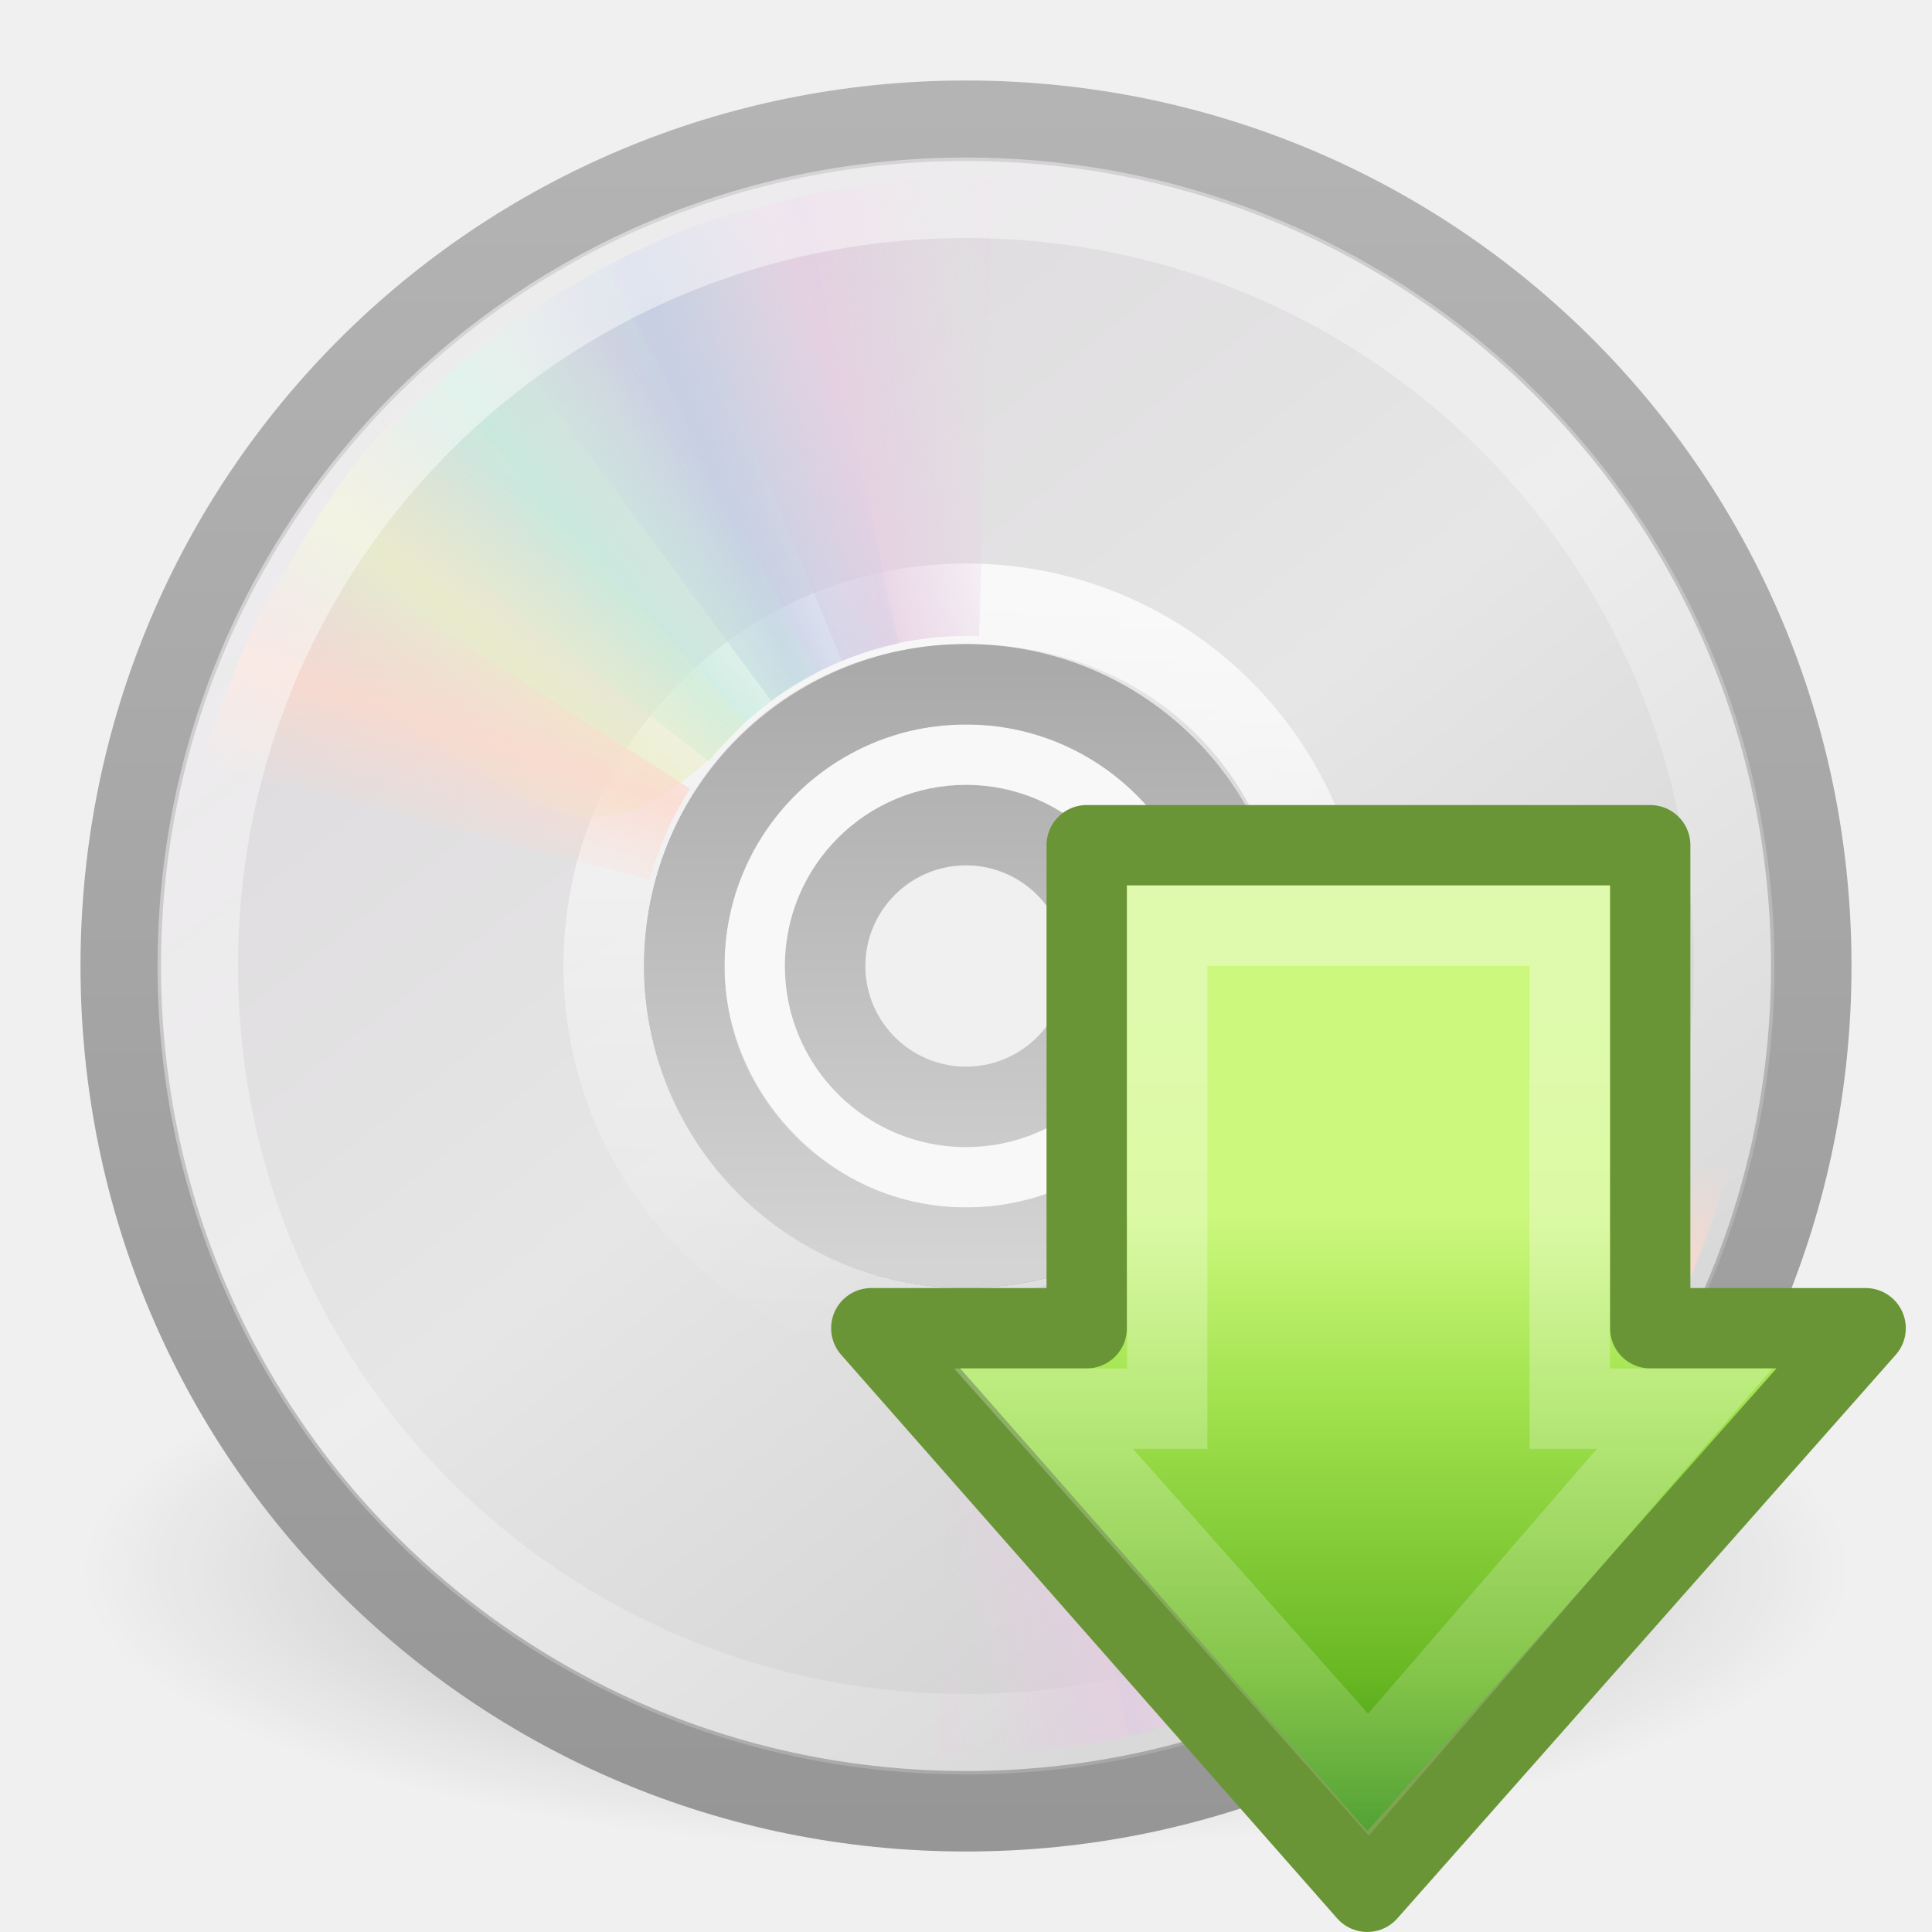
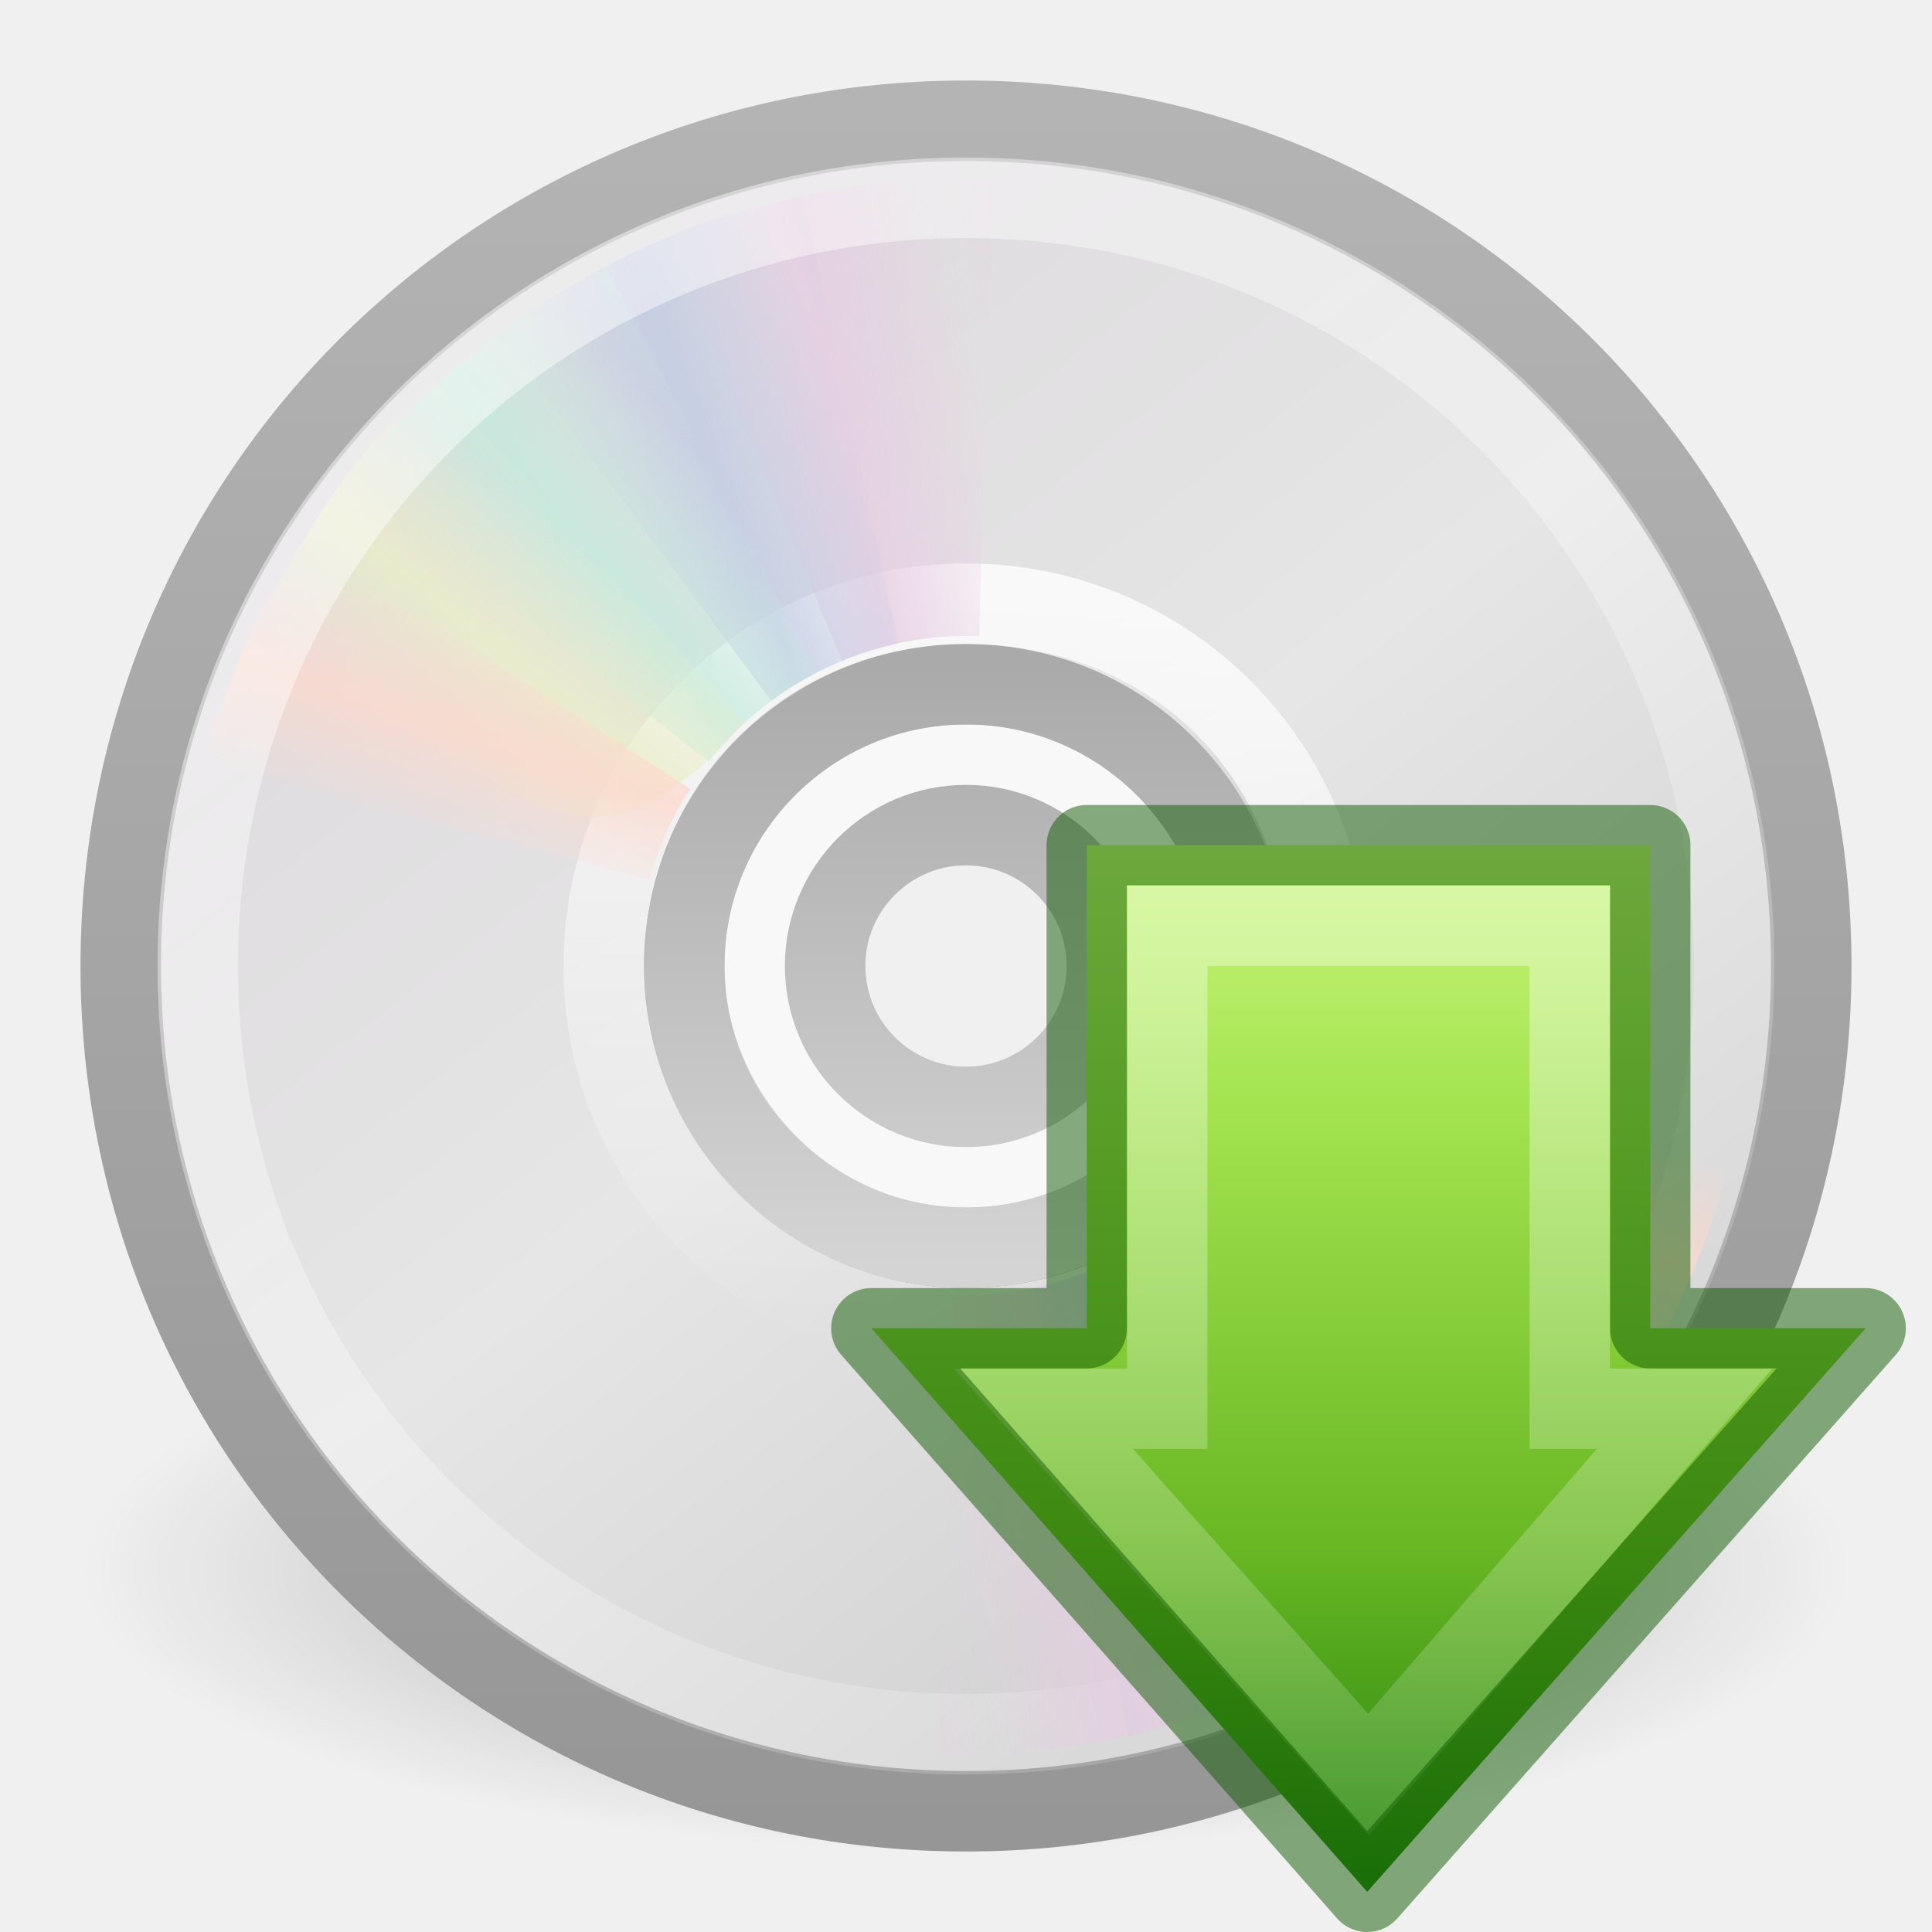
<svg xmlns="http://www.w3.org/2000/svg" xmlns:xlink="http://www.w3.org/1999/xlink" version="1.0" width="24" height="24" id="svg2890">
  <defs id="defs2892">
    <linearGradient id="linearGradient4222">
      <stop id="stop4224" style="stop-color:#ffffff;stop-opacity:1" offset="0" />
      <stop id="stop4226" style="stop-color:#ffffff;stop-opacity:0" offset="1" />
    </linearGradient>
-     <linearGradient x1="13.472" y1="25.411" x2="57.726" y2="25.411" id="linearGradient3134" xlink:href="#linearGradient4222" gradientUnits="userSpaceOnUse" gradientTransform="matrix(0,0.3704967,-0.3617496,0,-4.130239,3.384404)" />
+     <linearGradient x1="13.472" y1="25.411" x2="57.726" y2="25.411" id="linearGradient3134" xlink:href="#linearGradient4222" gradientUnits="userSpaceOnUse" gradientTransform="matrix(0,0.3704967,-0.3617496,0,26.50831,7.667946)" />
    <linearGradient id="linearGradient2264">
      <stop id="stop3244-gr" style="stop-color:#cdf87e;stop-opacity:1" offset="0" />
      <stop id="stop3246-gr" style="stop-color:#a2e34f;stop-opacity:1" offset="0.262" />
      <stop id="stop3248-gr" style="stop-color:#68b723;stop-opacity:1" offset="0.661" />
      <stop id="stop3250-gr" style="stop-color:#1d7e0d;stop-opacity:1" offset="1" />
    </linearGradient>
-     <linearGradient x1="28.315" y1="20.71" x2="0.816" y2="20.71" id="linearGradient3132" xlink:href="#linearGradient2264" gradientUnits="userSpaceOnUse" gradientTransform="matrix(0,-0.319447,-0.313352,0,-6.152273,19.80233)" />
+     <linearGradient x1="43.277" y1="20.71" x2="0.816" y2="20.71" id="linearGradient3132" xlink:href="#linearGradient2264" gradientUnits="userSpaceOnUse" gradientTransform="matrix(0,-0.319447,-0.313352,0,24.48628,24.08587)" />
    <linearGradient id="linearGradient23419">
      <stop id="stop23421" style="stop-color:#000000;stop-opacity:1" offset="0" />
      <stop id="stop23423" style="stop-color:#000000;stop-opacity:0" offset="1" />
    </linearGradient>
    <radialGradient cx="23.335" cy="41.636" r="22.627" fx="23.335" fy="41.636" id="radialGradient2888" xlink:href="#linearGradient23419" gradientUnits="userSpaceOnUse" gradientTransform="matrix(0.4861359,0,0,0.1546652,0.6562496,13.06035)" />
    <linearGradient id="linearGradient3772">
      <stop id="stop3774" style="stop-color:#b4b4b4;stop-opacity:1" offset="0" />
      <stop id="stop3776" style="stop-color:#969696;stop-opacity:1" offset="1" />
    </linearGradient>
    <linearGradient x1="-21.916" y1="3" x2="-21.916" y2="45.033" id="linearGradient2885" xlink:href="#linearGradient3772" gradientUnits="userSpaceOnUse" gradientTransform="matrix(0.5121951,0,0,0.5121951,25.45284,-0.2926833)" />
    <linearGradient x1="12.274" y1="32.416" x2="35.391" y2="14.203" id="linearGradient3263" gradientUnits="userSpaceOnUse">
      <stop id="stop3265" style="stop-color:#dedbde;stop-opacity:1" offset="0" />
      <stop id="stop3267" style="stop-color:#e6e6e6;stop-opacity:1" offset="0.5" />
      <stop id="stop3269" style="stop-color:#d2d2d2;stop-opacity:1" offset="1" />
    </linearGradient>
    <linearGradient x1="12.274" y1="32.416" x2="35.391" y2="14.203" id="linearGradient2883" xlink:href="#linearGradient3263" gradientUnits="userSpaceOnUse" gradientTransform="matrix(0,0.6000053,-0.6000053,0,25.86013,-2.400131)" />
    <linearGradient id="linearGradient3428">
      <stop id="stop3430" style="stop-color:#aaaaaa;stop-opacity:1" offset="0" />
      <stop id="stop3432" style="stop-color:#d4d4d4;stop-opacity:1" offset="1" />
    </linearGradient>
    <linearGradient x1="21.448" y1="15.5" x2="21.448" y2="32.509" id="linearGradient2879" xlink:href="#linearGradient3428" gradientUnits="userSpaceOnUse" gradientTransform="matrix(0.4374999,0,0,0.4374999,1.5,1.5)" />
    <linearGradient x1="18.776" y1="4.038" x2="18.203" y2="45.962" id="linearGradient2876" xlink:href="#linearGradient6036" gradientUnits="userSpaceOnUse" gradientTransform="matrix(0.2272999,0,0,0.2272999,6.465927,6.317502)" />
    <linearGradient x1="10.609" y1="17.886" x2="9.73" y2="20.613" id="linearGradient2488" xlink:href="#linearGradient3519" gradientUnits="userSpaceOnUse" spreadMethod="reflect" />
    <linearGradient x1="12.372" y1="16.188" x2="14.609" y2="13.462" id="linearGradient2486" xlink:href="#linearGradient3511" gradientUnits="userSpaceOnUse" spreadMethod="reflect" />
    <linearGradient x1="14.085" y1="13.046" x2="16.994" y2="10.732" id="linearGradient2484" xlink:href="#linearGradient3503" gradientUnits="userSpaceOnUse" spreadMethod="reflect" />
    <linearGradient x1="17.495" y1="11.2" x2="21.047" y2="9.796" id="linearGradient2482" xlink:href="#linearGradient3495" gradientUnits="userSpaceOnUse" spreadMethod="reflect" />
    <linearGradient x1="20.58" y1="10.775" x2="24.274" y2="9.862" id="linearGradient2480" xlink:href="#linearGradient3487" gradientUnits="userSpaceOnUse" spreadMethod="reflect" />
    <linearGradient id="linearGradient6036">
      <stop id="stop6038" style="stop-color:#ffffff;stop-opacity:1" offset="0" />
      <stop id="stop6040" style="stop-color:#ffffff;stop-opacity:0" offset="1" />
    </linearGradient>
    <linearGradient x1="10.502" y1="3.61" x2="48.799" y2="54.698" id="linearGradient2867" xlink:href="#linearGradient6036" gradientUnits="userSpaceOnUse" gradientTransform="matrix(0.4820056,0,0,0.4820056,0.2646087,-5.013717e-2)" />
    <linearGradient id="linearGradient3519">
      <stop id="stop3521" style="stop-color:#fcd9cd;stop-opacity:1" offset="0" />
      <stop id="stop3523" style="stop-color:#fcd9cd;stop-opacity:0" offset="1" />
    </linearGradient>
    <linearGradient x1="10.609" y1="17.886" x2="9.73" y2="20.613" id="linearGradient2500" xlink:href="#linearGradient3519" gradientUnits="userSpaceOnUse" spreadMethod="reflect" />
    <linearGradient id="linearGradient3511">
      <stop id="stop3513" style="stop-color:#ebeec7;stop-opacity:1" offset="0" />
      <stop id="stop3515" style="stop-color:#ebeec7;stop-opacity:0" offset="1" />
    </linearGradient>
    <linearGradient x1="12.372" y1="16.188" x2="14.609" y2="13.462" id="linearGradient2498" xlink:href="#linearGradient3511" gradientUnits="userSpaceOnUse" spreadMethod="reflect" />
    <linearGradient id="linearGradient3503">
      <stop id="stop3505" style="stop-color:#c4ebdd;stop-opacity:1" offset="0" />
      <stop id="stop3507" style="stop-color:#c4ebdd;stop-opacity:0" offset="1" />
    </linearGradient>
    <linearGradient x1="14.085" y1="13.046" x2="16.994" y2="10.732" id="linearGradient2496" xlink:href="#linearGradient3503" gradientUnits="userSpaceOnUse" spreadMethod="reflect" />
    <linearGradient id="linearGradient3495">
      <stop id="stop3497" style="stop-color:#c1cbe4;stop-opacity:1" offset="0" />
      <stop id="stop3499" style="stop-color:#c1cbe4;stop-opacity:0" offset="1" />
    </linearGradient>
    <linearGradient x1="17.495" y1="11.2" x2="21.047" y2="9.796" id="linearGradient2494" xlink:href="#linearGradient3495" gradientUnits="userSpaceOnUse" spreadMethod="reflect" />
    <linearGradient id="linearGradient3487">
      <stop id="stop3489" style="stop-color:#e6cde2;stop-opacity:1" offset="0" />
      <stop id="stop3491" style="stop-color:#e6cde2;stop-opacity:0" offset="1" />
    </linearGradient>
    <linearGradient x1="20.58" y1="10.775" x2="24.274" y2="9.862" id="linearGradient2492" xlink:href="#linearGradient3487" gradientUnits="userSpaceOnUse" spreadMethod="reflect" />
  </defs>
  <g id="layer1">
    <path d="M 23,19.5 C 23.001,21.433 18.076,23 12,23 C 5.924,23 0.999,21.433 1,19.5 C 0.999,17.567 5.924,16 12,16 C 18.076,16 23.001,17.567 23,19.5 z" id="path23417" style="opacity:0.3;fill:url(#radialGradient2888);fill-opacity:1;fill-rule:evenodd;stroke:none;stroke-width:2;marker:none;visibility:visible;display:inline;overflow:visible" />
    <path d="M 22.5,12 C 22.5,6.18 17.82,1.5 12,1.5 C 6.18,1.5 1.5,6.18 1.5,12 C 1.5,17.82 6.18,22.5 12,22.5 C 17.82,22.5 22.5,17.82 22.5,12 z M 15.5,12 C 15.5,13.971 13.93,15.5 12,15.5 C 10.029,15.5 8.5,13.845 8.5,12 C 8.5,10.114 9.964,8.5 12,8.5 C 14.078,8.5 15.5,9.988 15.5,12 z" id="path2781" style="fill:url(#linearGradient2883);fill-rule:nonzero;stroke:url(#linearGradient2885);stroke-width:1;stroke-miterlimit:4;stroke-opacity:1" />
    <path d="M 12,8.085 C 9.839,8.085 8.085,9.839 8.085,12 C 8.085,14.161 9.839,15.915 12,15.915 C 14.161,15.915 15.915,14.161 15.915,12 C 15.915,9.839 14.161,8.085 12,8.085 z M 12,10.043 C 13.081,10.043 13.957,10.919 13.957,12 C 13.957,13.081 13.081,13.957 12,13.957 C 10.919,13.957 10.043,13.081 10.043,12 C 10.043,10.919 10.919,10.043 12,10.043 z" id="path2474" style="opacity:0.5;fill:#ffffff;fill-opacity:1;fill-rule:nonzero;stroke:none;stroke-width:1;marker:none;visibility:visible;display:inline;overflow:visible;enable-background:accumulate" />
    <path d="M 12,8.5 C 10.068,8.5 8.5,10.068 8.5,12 C 8.5,13.932 10.068,15.5 12,15.5 C 13.932,15.5 15.5,13.932 15.5,12 C 15.5,10.068 13.932,8.5 12,8.5 L 12,8.5 z M 12,10.25 C 12.966,10.25 13.75,11.034 13.75,12 C 13.75,12.966 12.966,13.75 12,13.75 C 11.034,13.75 10.25,12.966 10.25,12 C 10.25,11.034 11.034,10.25 12,10.25 z" id="path3418" style="fill:none;stroke:url(#linearGradient2879);stroke-width:1;stroke-linecap:butt;stroke-linejoin:round;marker:none;stroke-miterlimit:4;stroke-dasharray:none;stroke-dashoffset:0;stroke-opacity:1;visibility:visible;display:inline;overflow:visible;enable-background:accumulate" />
    <path d="M 12,7.5 C 9.506,7.5 7.5,9.506 7.5,12 C 7.5,14.494 9.506,16.5 12,16.5 C 14.494,16.5 16.5,14.494 16.5,12 C 16.5,9.506 14.494,7.5 12,7.5 L 12,7.5 L 12,7.5 L 12,7.5 z" id="path3281" style="opacity:0.8;fill:none;stroke:url(#linearGradient2876);stroke-width:1;stroke-miterlimit:4;stroke-opacity:1" />
    <g transform="matrix(0.4893625,0,0,0.4893625,0.2553,0.2553)" id="g3527">
      <path d="M 15.857,5.731 L 20.625,16.344 C 21.66,15.885 22.795,15.625 24,15.625 C 24.032,15.625 24.062,15.625 24.094,15.625 L 24.108,4.005 C 21.166,3.934 18.565,4.662 15.857,5.731 L 15.857,5.731 z" transform="matrix(0.9996011,2.824295e-2,-2.824295e-2,0.9996011,0.6924114,-0.6708346)" id="path3296" style="opacity:0.8;fill:url(#linearGradient2480);fill-opacity:1;fill-rule:nonzero;stroke:none" />
      <path d="M 12.121,7.906 L 19.052,17.266 C 19.966,16.596 21.018,16.099 22.195,15.841 C 22.226,15.834 22.255,15.827 22.287,15.821 L 19.857,4.426 C 16.968,4.988 14.538,6.282 12.121,7.906 L 12.121,7.906 z" id="path3308" style="opacity:0.8;fill:url(#linearGradient2482);fill-opacity:1;fill-rule:nonzero;stroke:none" />
      <path d="M 8.252,11.647 L 17.466,18.802 C 18.175,17.919 19.063,17.166 20.133,16.612 C 20.161,16.598 20.187,16.584 20.216,16.569 L 14.866,6.251 C 12.221,7.541 10.166,9.452 8.252,11.647 z" id="path3310" style="opacity:0.8;fill:url(#linearGradient2484);fill-opacity:1;fill-rule:nonzero;stroke:none" />
      <path d="M 5.633,16.074 C 12.808,18.316 13.483,23.105 18.41,17.828 L 10.5,9.132 C 8.279,11.063 6.913,13.459 5.633,16.074 z" id="path3312" style="opacity:0.8;fill:url(#linearGradient2486);fill-opacity:1;fill-rule:nonzero;stroke:none" />
      <path d="M 7.155,13.193 C 5.972,14.945 5.248,16.83 4.63,18.837 L 15.969,21.812 C 16.184,21.049 16.487,20.298 16.938,19.594 C 16.955,19.567 16.982,19.527 17,19.5 L 7.155,13.193 z" id="path3314" style="opacity:0.8;fill:url(#linearGradient2488);fill-opacity:1;fill-rule:nonzero;stroke:none" />
    </g>
    <path d="M 12,2.457 C 6.711,2.457 2.457,6.711 2.457,12 C 2.457,17.289 6.711,21.543 12,21.543 C 17.289,21.543 21.543,17.289 21.543,12 C 21.543,6.711 17.289,2.457 12,2.457 L 12,2.457 L 12,2.457 z" id="path3272" style="opacity:0.5;fill:none;stroke:url(#linearGradient2867);stroke-width:1;stroke-miterlimit:4;stroke-opacity:1" />
    <g transform="matrix(-0.4893625,0,0,-0.4893625,23.7447,23.74021)" id="g3297">
      <path d="M 15.857,5.731 L 20.625,16.344 C 21.66,15.885 22.795,15.625 24,15.625 C 24.032,15.625 24.062,15.625 24.094,15.625 L 24.108,4.005 C 21.166,3.934 18.565,4.662 15.857,5.731 L 15.857,5.731 z" transform="matrix(0.9996011,2.824295e-2,-2.824295e-2,0.9996011,0.6924114,-0.6708346)" id="path3299" style="opacity:0.8;fill:url(#linearGradient2492);fill-opacity:1;fill-rule:nonzero;stroke:none" />
      <path d="M 12.121,7.906 L 19.052,17.266 C 19.966,16.596 21.018,16.099 22.195,15.841 C 22.226,15.834 22.255,15.827 22.287,15.821 L 19.857,4.426 C 16.968,4.988 14.538,6.282 12.121,7.906 L 12.121,7.906 z" id="path3301" style="opacity:0.8;fill:url(#linearGradient2494);fill-opacity:1;fill-rule:nonzero;stroke:none" />
      <path d="M 8.252,11.647 L 17.466,18.802 C 18.175,17.919 19.063,17.166 20.133,16.612 C 20.161,16.598 20.187,16.584 20.216,16.569 L 14.866,6.251 C 12.221,7.541 10.166,9.452 8.252,11.647 z" id="path3303" style="opacity:0.8;fill:url(#linearGradient2496);fill-opacity:1;fill-rule:nonzero;stroke:none" />
      <path d="M 5.633,16.074 C 12.808,18.316 13.483,23.105 18.41,17.828 L 10.5,9.132 C 8.279,11.063 6.913,13.459 5.633,16.074 z" id="path3305" style="opacity:0.8;fill:url(#linearGradient2498);fill-opacity:1;fill-rule:nonzero;stroke:none" />
      <path d="M 7.155,13.193 C 5.972,14.945 5.248,16.83 4.63,18.837 L 15.969,21.812 C 16.184,21.049 16.487,20.298 16.938,19.594 C 16.955,19.567 16.982,19.527 17,19.5 L 7.155,13.193 z" id="path3307" style="opacity:0.8;fill:url(#linearGradient2500);fill-opacity:1;fill-rule:nonzero;stroke:none" />
    </g>
  </g>
-   <g transform="translate(30.63855,4.283542)" id="g3128">
-     <path d="M -7.463,12.216 L -13.654,19.217 L -19.815,12.216 L -17.139,12.216 L -17.139,6.216 L -10.139,6.216 L -10.139,12.216 L -7.463,12.216 z" id="path3288" style="fill:url(#linearGradient3132);fill-opacity:1;fill-rule:nonzero;stroke:#699536;stroke-width:0.998;stroke-linecap:round;stroke-linejoin:round;marker:none;marker-start:none;marker-mid:none;marker-end:none;stroke-miterlimit:4;stroke-dasharray:none;stroke-dashoffset:0;stroke-opacity:1;visibility:visible;display:inline;overflow:visible" />
-     <path d="M -9.712,13.216 L -13.639,17.762 L -17.675,13.216 L -16.139,13.216 L -16.139,7.216 L -11.139,7.216 L -11.139,13.216 L -9.712,13.216 z" id="path3290" style="opacity:0.354;fill:none;fill-opacity:1;fill-rule:nonzero;stroke:url(#linearGradient3134);stroke-width:0.998;stroke-linecap:butt;stroke-linejoin:miter;marker:none;marker-start:none;marker-mid:none;marker-end:none;stroke-miterlimit:4;stroke-dasharray:none;stroke-dashoffset:0;stroke-opacity:1;visibility:visible;display:inline;overflow:visible" />
-   </g>
+   <path style="display:inline;overflow:visible;visibility:visible;fill:url(#linearGradient3132);fill-opacity:1;fill-rule:nonzero;stroke:none;stroke-width:0.998;stroke-linecap:round;stroke-linejoin:round;stroke-miterlimit:4;stroke-dasharray:none;stroke-dashoffset:0;stroke-opacity:1;marker:none;marker-start:none;marker-mid:none;marker-end:none" id="path3288" d="M 23.176,16.5 16.984,23.501 10.824,16.5 H 13.5 v -6.001 h 7 V 16.5 Z" />
+   <path style="display:inline;overflow:visible;visibility:visible;opacity:0.354;fill:none;fill-opacity:1;fill-rule:nonzero;stroke:url(#linearGradient3134);stroke-width:0.998;stroke-linecap:butt;stroke-linejoin:miter;stroke-miterlimit:4;stroke-dasharray:none;stroke-dashoffset:0;stroke-opacity:1;marker:none;marker-start:none;marker-mid:none;marker-end:none" id="path3290" d="M 20.926,17.5 17,22.045 12.963,17.5 H 14.5 v -6 h 5 V 17.5 Z" />
+   <path d="M 23.176,16.5 16.984,23.501 10.824,16.5 H 13.5 v -6.001 h 7 V 16.5 Z" id="path893" style="display:inline;overflow:visible;visibility:visible;fill:none;fill-opacity:1;fill-rule:nonzero;stroke:#0f5a00;stroke-width:0.998;stroke-linecap:round;stroke-linejoin:round;stroke-miterlimit:4;stroke-dasharray:none;stroke-dashoffset:0;stroke-opacity:1;marker:none;marker-start:none;marker-mid:none;marker-end:none;opacity:0.5" />
</svg>
